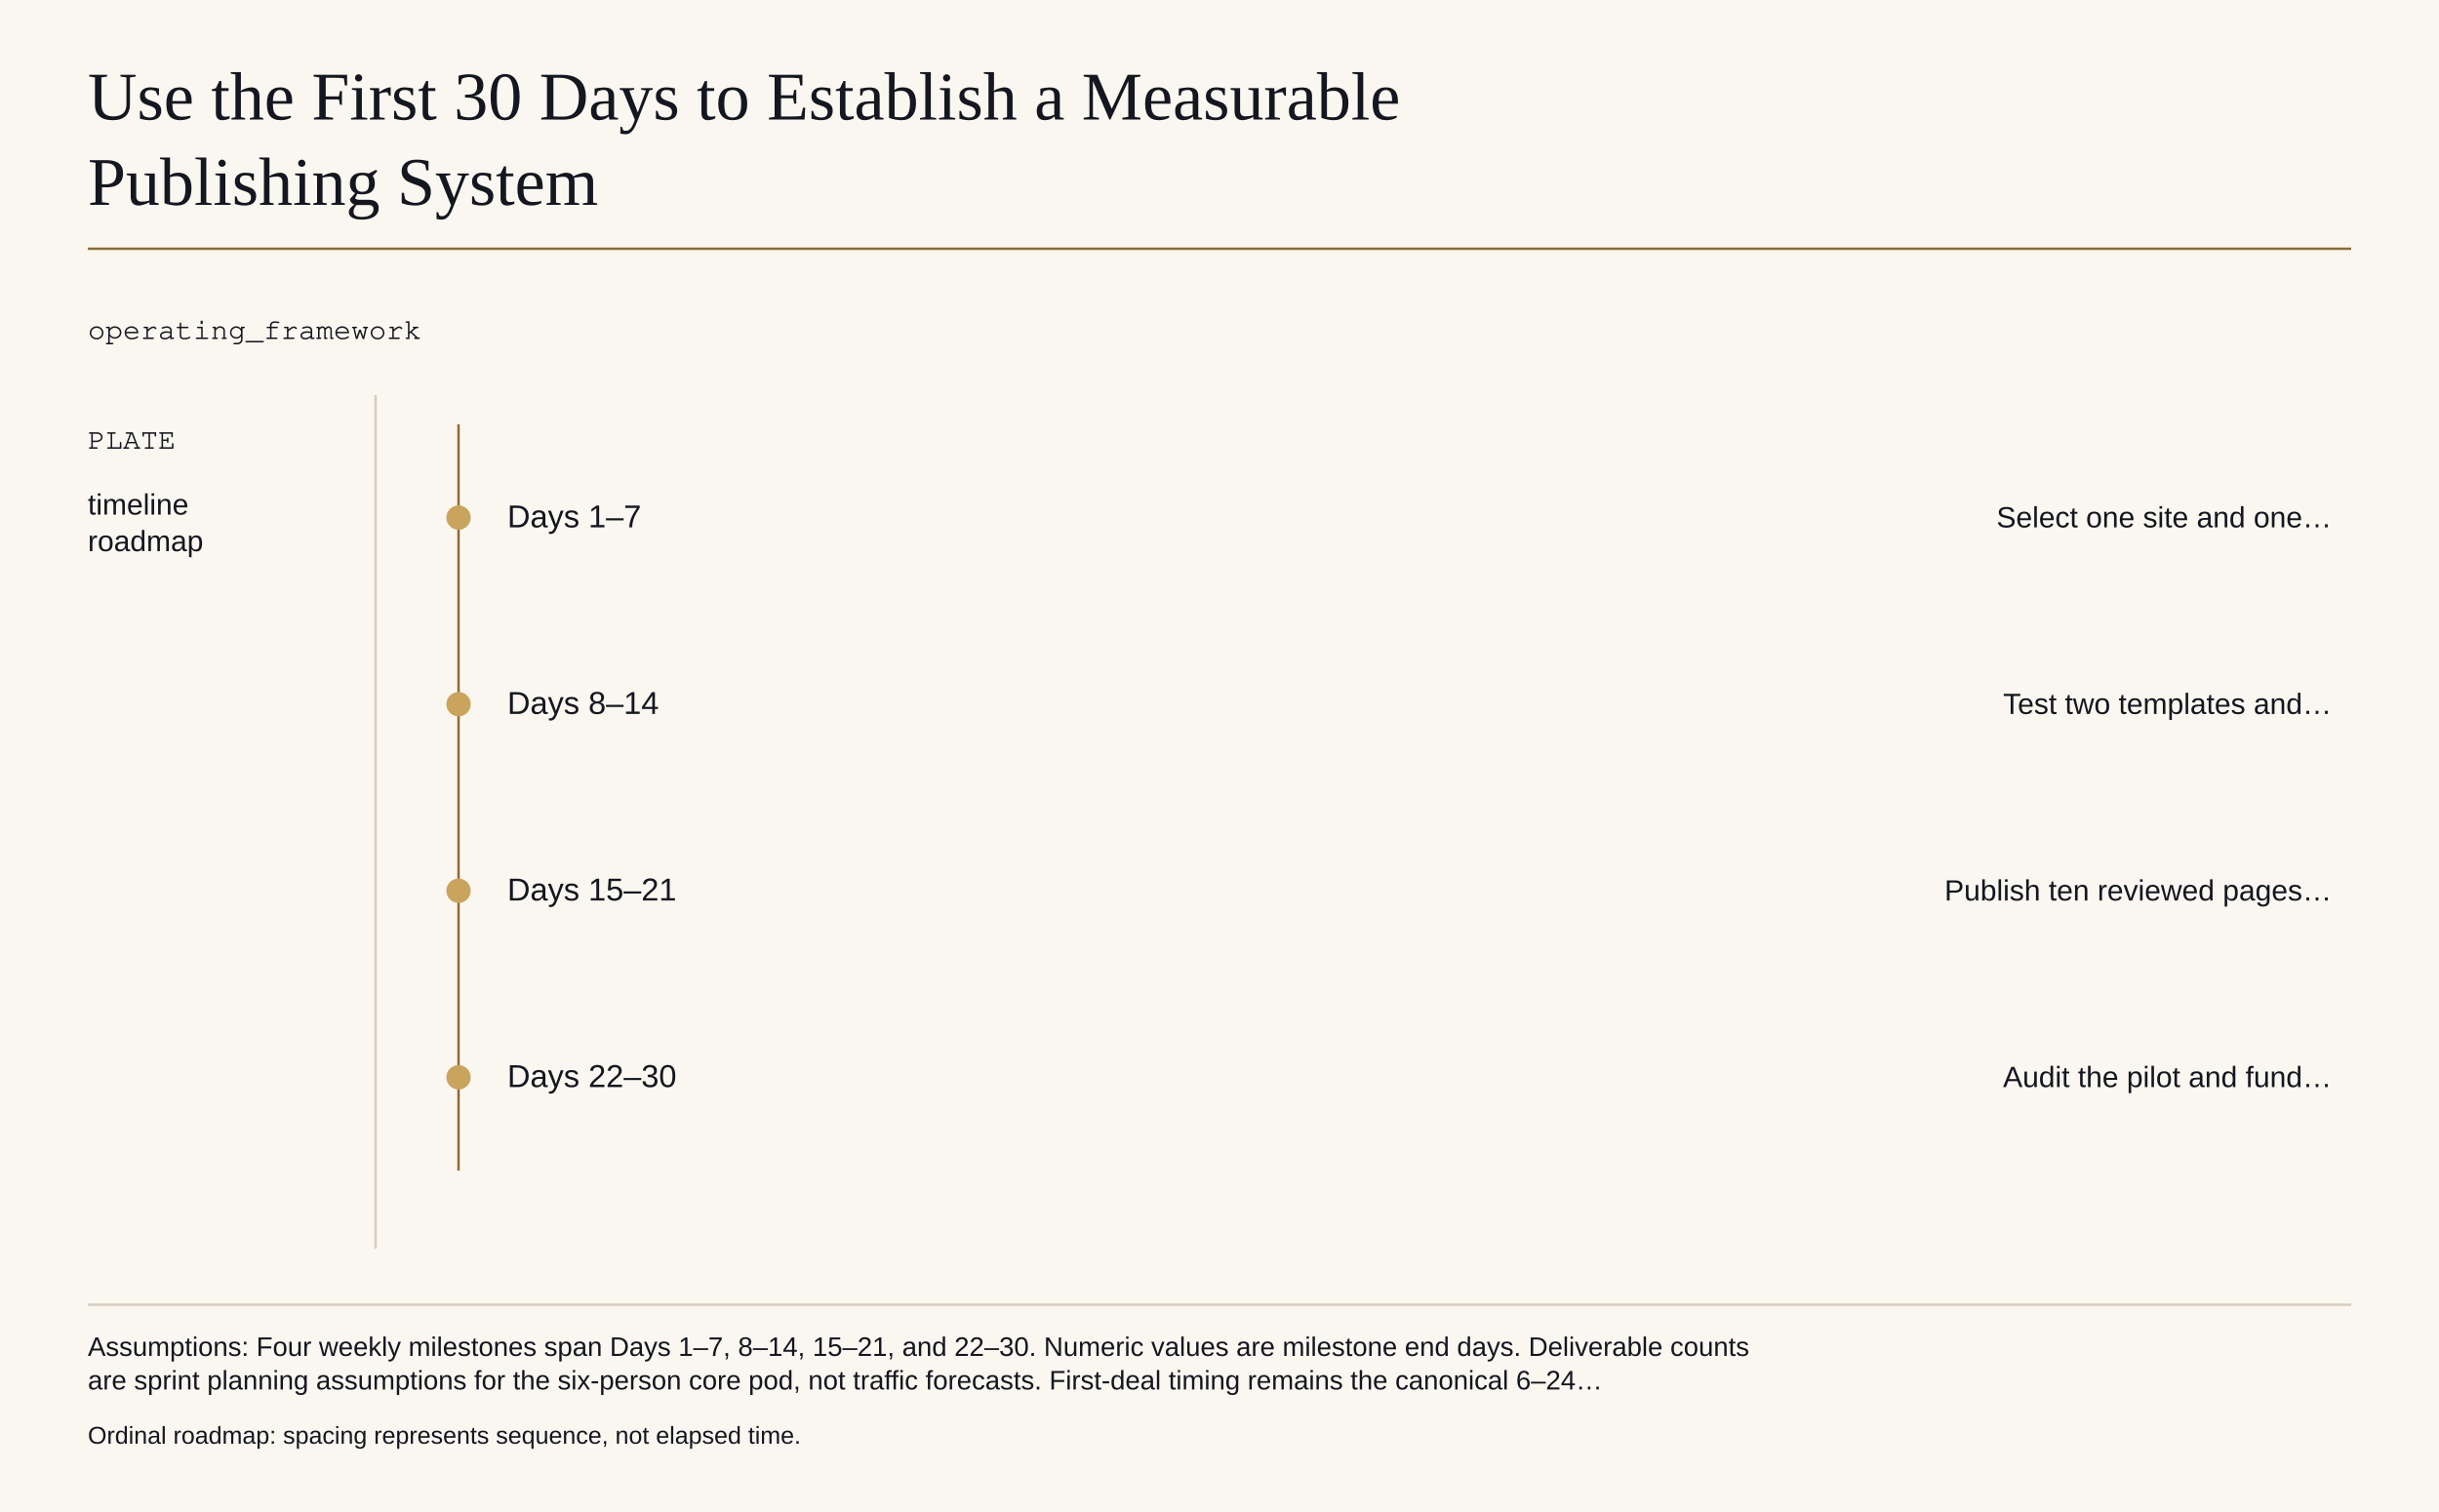
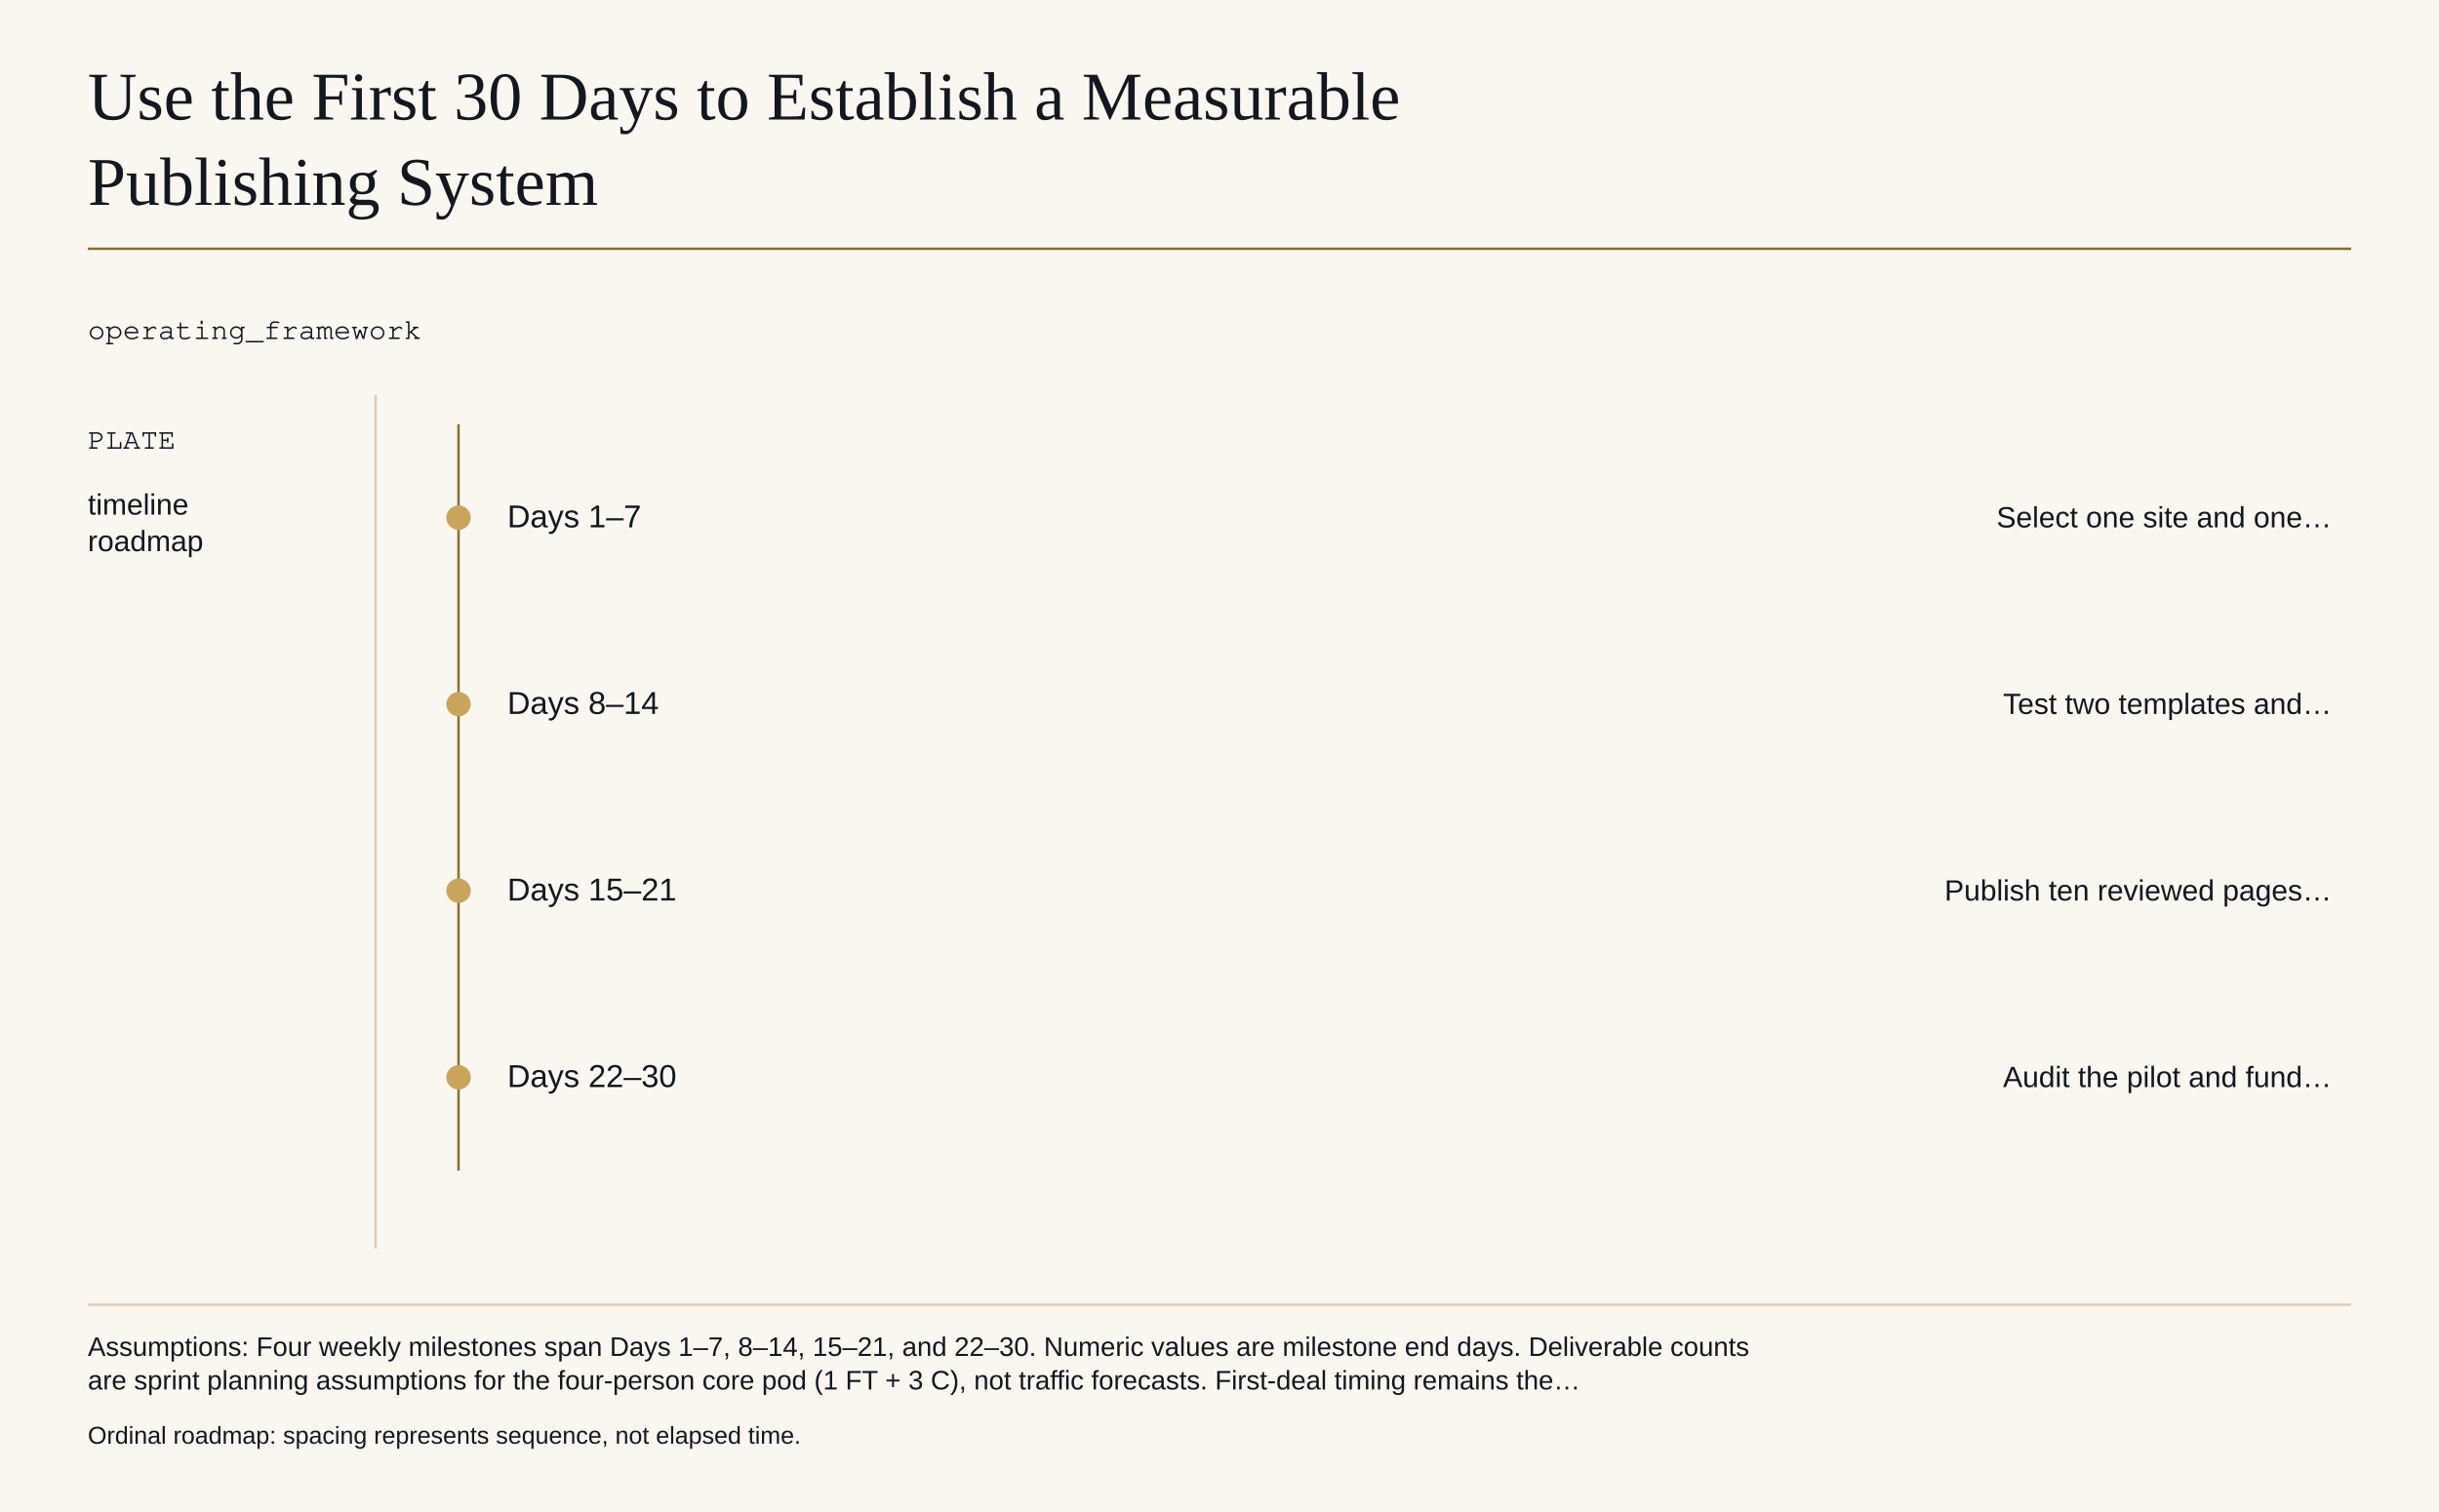
<svg xmlns="http://www.w3.org/2000/svg" viewBox="0 0 1000 620" role="img">
  <rect x="0" y="0" width="1000" height="620" fill="#FAF7F0" stroke="none" stroke-width="1" />
  <text x="36" y="49" font-family="Georgia, 'Times New Roman', serif" font-size="28" fill="#14171F" text-anchor="start" style="font-variant-numeric:tabular-nums">
    <tspan x="36" dy="0">Use the First 30 Days to Establish a Measurable</tspan>
    <tspan x="36" dy="35.0">Publishing System</tspan>
  </text>
  <line x1="36" y1="102" x2="964" y2="102" stroke="#8C6D32" stroke-width="1" />
  <text x="36" y="139" font-family="Courier, monospace" font-size="12" fill="#14171F" text-anchor="start" style="font-variant-numeric:tabular-nums">
    <tspan x="36" dy="0">operating_framework</tspan>
  </text>
  <line x1="154" y1="162" x2="154" y2="512" stroke="#D8CEBE" stroke-width="1" />
  <text x="36" y="184" font-family="Courier, monospace" font-size="12" fill="#14171F" text-anchor="start" style="font-variant-numeric:tabular-nums">
    <tspan x="36" dy="0">PLATE</tspan>
  </text>
  <text x="36" y="211" font-family="Arial, Helvetica, sans-serif" font-size="12" fill="#14171F" text-anchor="start" style="font-variant-numeric:tabular-nums">
    <tspan x="36" dy="0">timeline</tspan>
    <tspan x="36" dy="15.0">roadmap</tspan>
  </text>
  <line x1="188" y1="174" x2="188" y2="480" stroke="#8C6D32" stroke-width="1" />
  <circle cx="188" cy="212.25" r="5" fill="#C9A45C" stroke="none" stroke-width="1" />
  <text x="208" y="216.25" font-family="Arial, Helvetica, sans-serif" font-size="13" fill="#14171F" text-anchor="start" style="font-variant-numeric:tabular-nums">
    <tspan x="208" dy="0">Days 1–7</tspan>
  </text>
  <text x="956" y="216.25" font-family="Arial, Helvetica, sans-serif" font-size="12" fill="#14171F" text-anchor="end" style="font-variant-numeric:tabular-nums">
    <tspan x="956" dy="0">Select one site and one…</tspan>
  </text>
  <circle cx="188" cy="288.75" r="5" fill="#C9A45C" stroke="none" stroke-width="1" />
  <text x="208" y="292.75" font-family="Arial, Helvetica, sans-serif" font-size="13" fill="#14171F" text-anchor="start" style="font-variant-numeric:tabular-nums">
    <tspan x="208" dy="0">Days 8–14</tspan>
  </text>
  <text x="956" y="292.75" font-family="Arial, Helvetica, sans-serif" font-size="12" fill="#14171F" text-anchor="end" style="font-variant-numeric:tabular-nums">
    <tspan x="956" dy="0">Test two templates and…</tspan>
  </text>
  <circle cx="188" cy="365.25" r="5" fill="#C9A45C" stroke="none" stroke-width="1" />
  <text x="208" y="369.25" font-family="Arial, Helvetica, sans-serif" font-size="13" fill="#14171F" text-anchor="start" style="font-variant-numeric:tabular-nums">
    <tspan x="208" dy="0">Days 15–21</tspan>
  </text>
  <text x="956" y="369.25" font-family="Arial, Helvetica, sans-serif" font-size="12" fill="#14171F" text-anchor="end" style="font-variant-numeric:tabular-nums">
    <tspan x="956" dy="0">Publish ten reviewed pages…</tspan>
  </text>
  <circle cx="188" cy="441.75" r="5" fill="#C9A45C" stroke="none" stroke-width="1" />
  <text x="208" y="445.75" font-family="Arial, Helvetica, sans-serif" font-size="13" fill="#14171F" text-anchor="start" style="font-variant-numeric:tabular-nums">
    <tspan x="208" dy="0">Days 22–30</tspan>
  </text>
  <text x="956" y="445.75" font-family="Arial, Helvetica, sans-serif" font-size="12" fill="#14171F" text-anchor="end" style="font-variant-numeric:tabular-nums">
    <tspan x="956" dy="0">Audit the pilot and fund…</tspan>
  </text>
  <line x1="36" y1="535" x2="964" y2="535" stroke="#D8CEBE" stroke-width="1" />
  <text x="36" y="556" font-family="Arial, Helvetica, sans-serif" font-size="11" fill="#14171F" text-anchor="start" style="font-variant-numeric:tabular-nums">
    <tspan x="36" dy="0">Assumptions: Four weekly milestones span Days 1–7, 8–14, 15–21, and 22–30. Numeric values are milestone end days. Deliverable counts</tspan>
-     <tspan x="36" dy="13.75">are sprint planning assumptions for the six-person core pod, not traffic forecasts. First-deal timing remains the canonical 6–24…</tspan>
+     <tspan x="36" dy="13.75">are sprint planning assumptions for the four-person core pod (1 FT + 3 C), not traffic forecasts. First-deal timing remains the…</tspan>
  </text>
  <text x="36" y="592" font-family="Arial, Helvetica, sans-serif" font-size="10" fill="#14171F" text-anchor="start" style="font-variant-numeric:tabular-nums">
    <tspan x="36" dy="0">Ordinal roadmap: spacing represents sequence, not elapsed time.</tspan>
  </text>
</svg>
